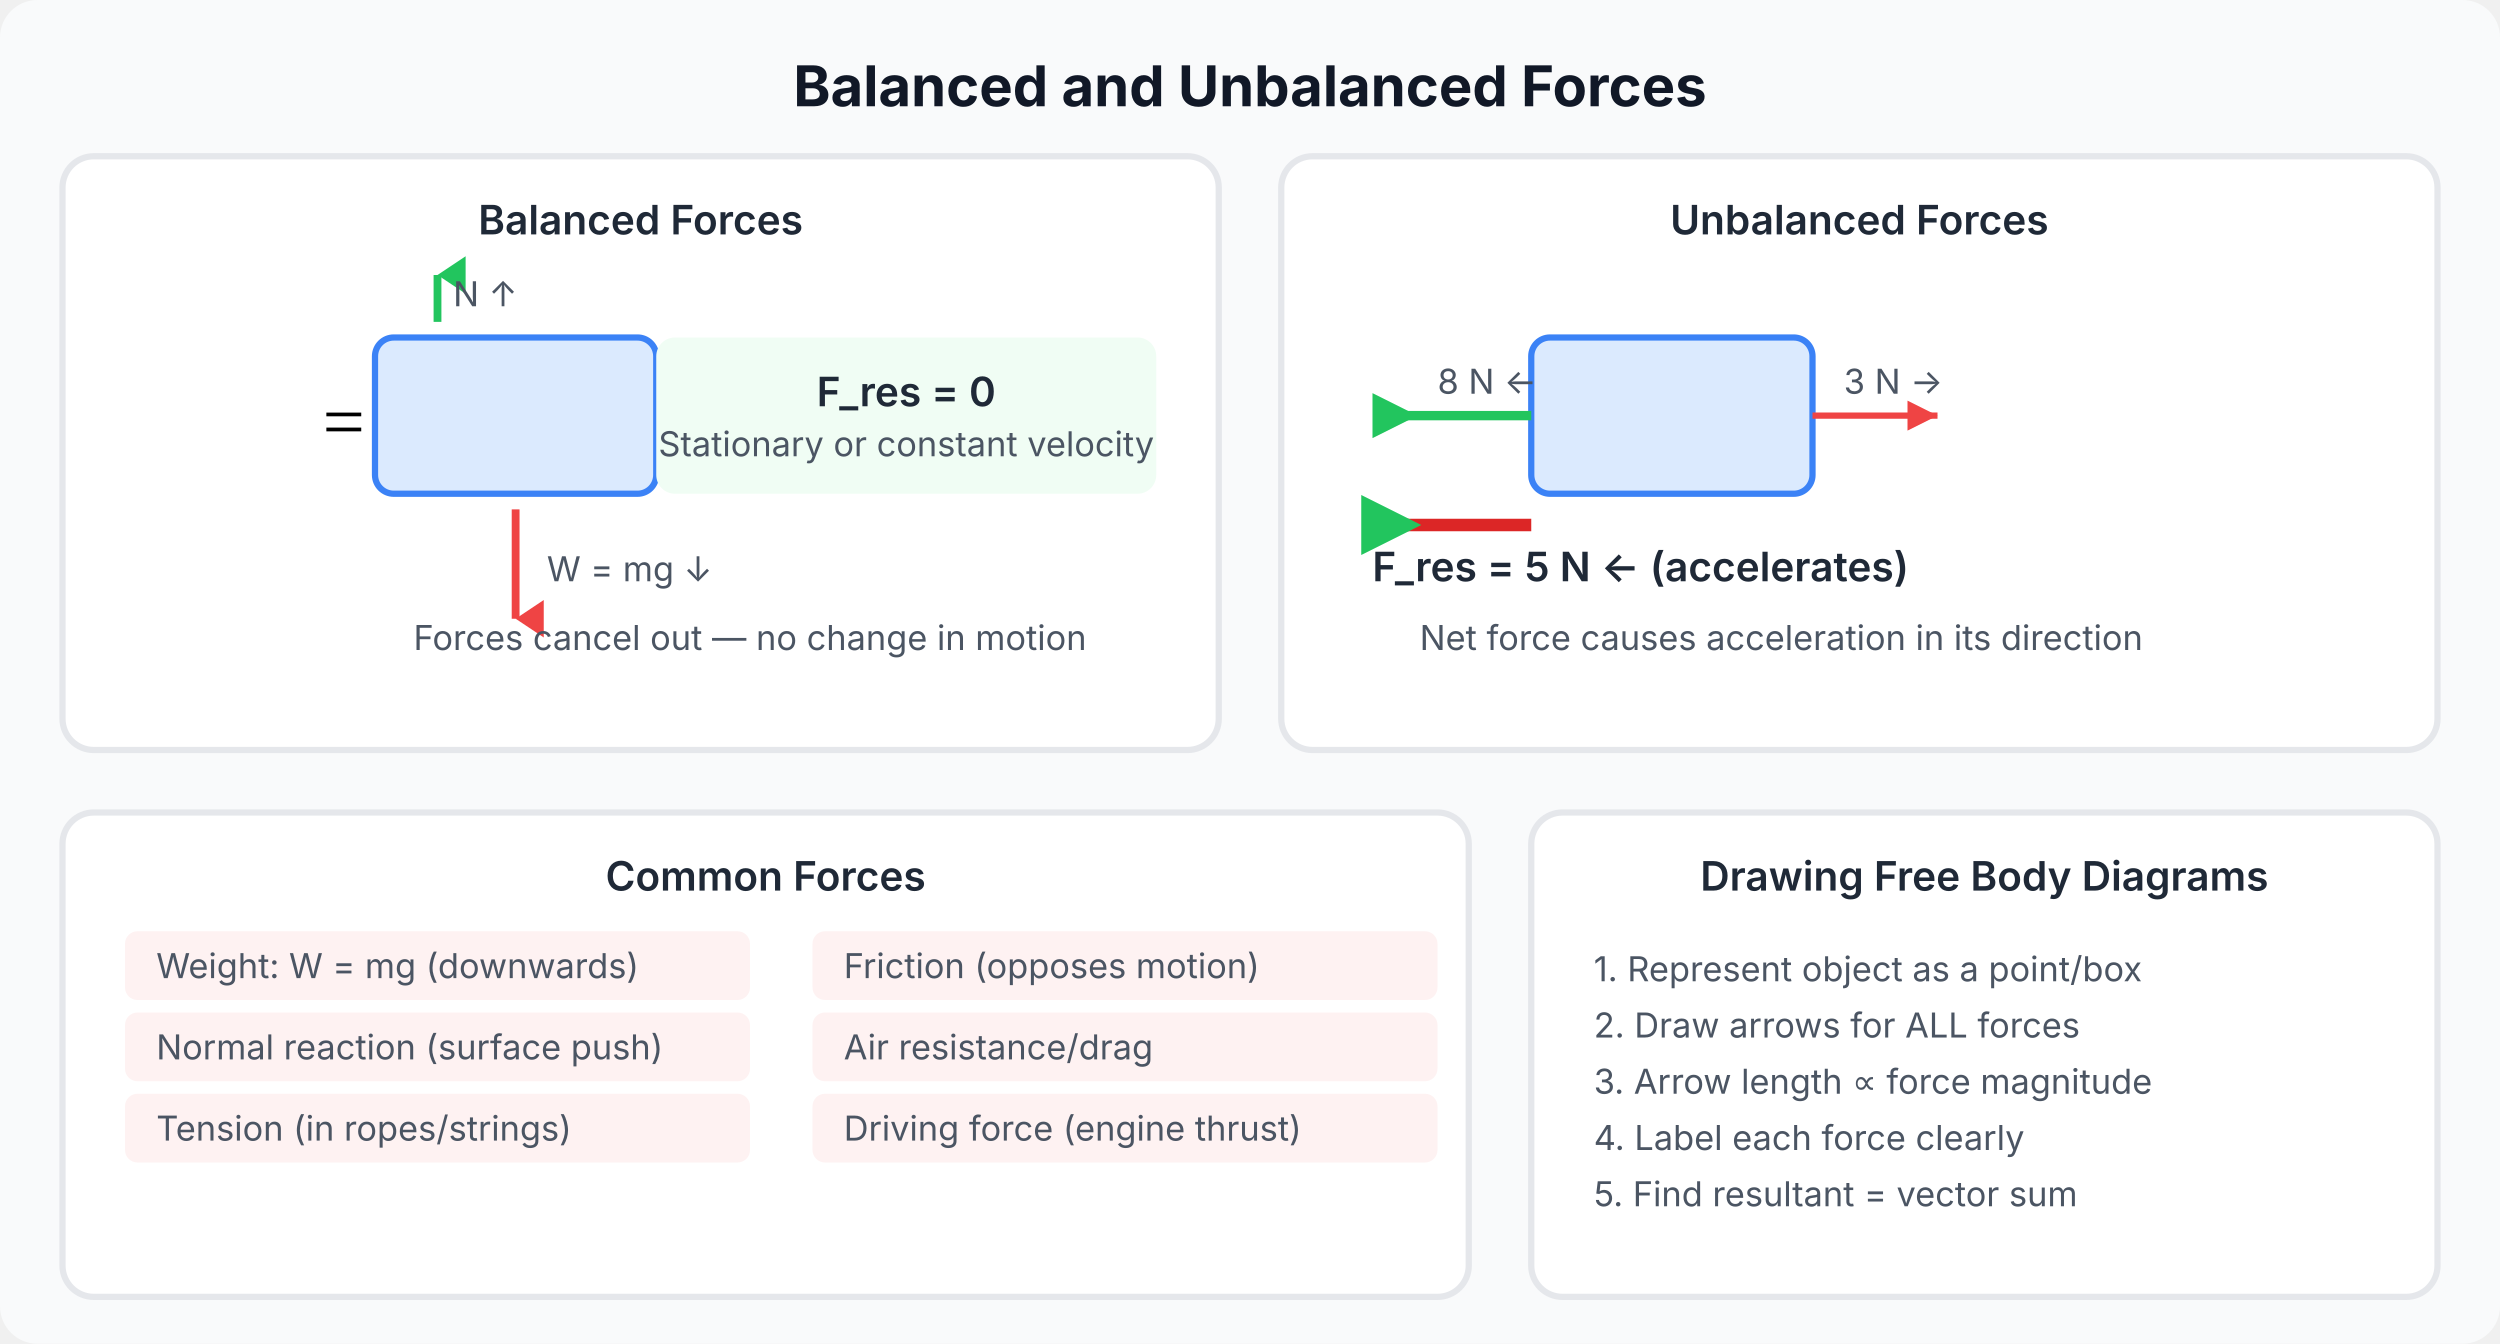
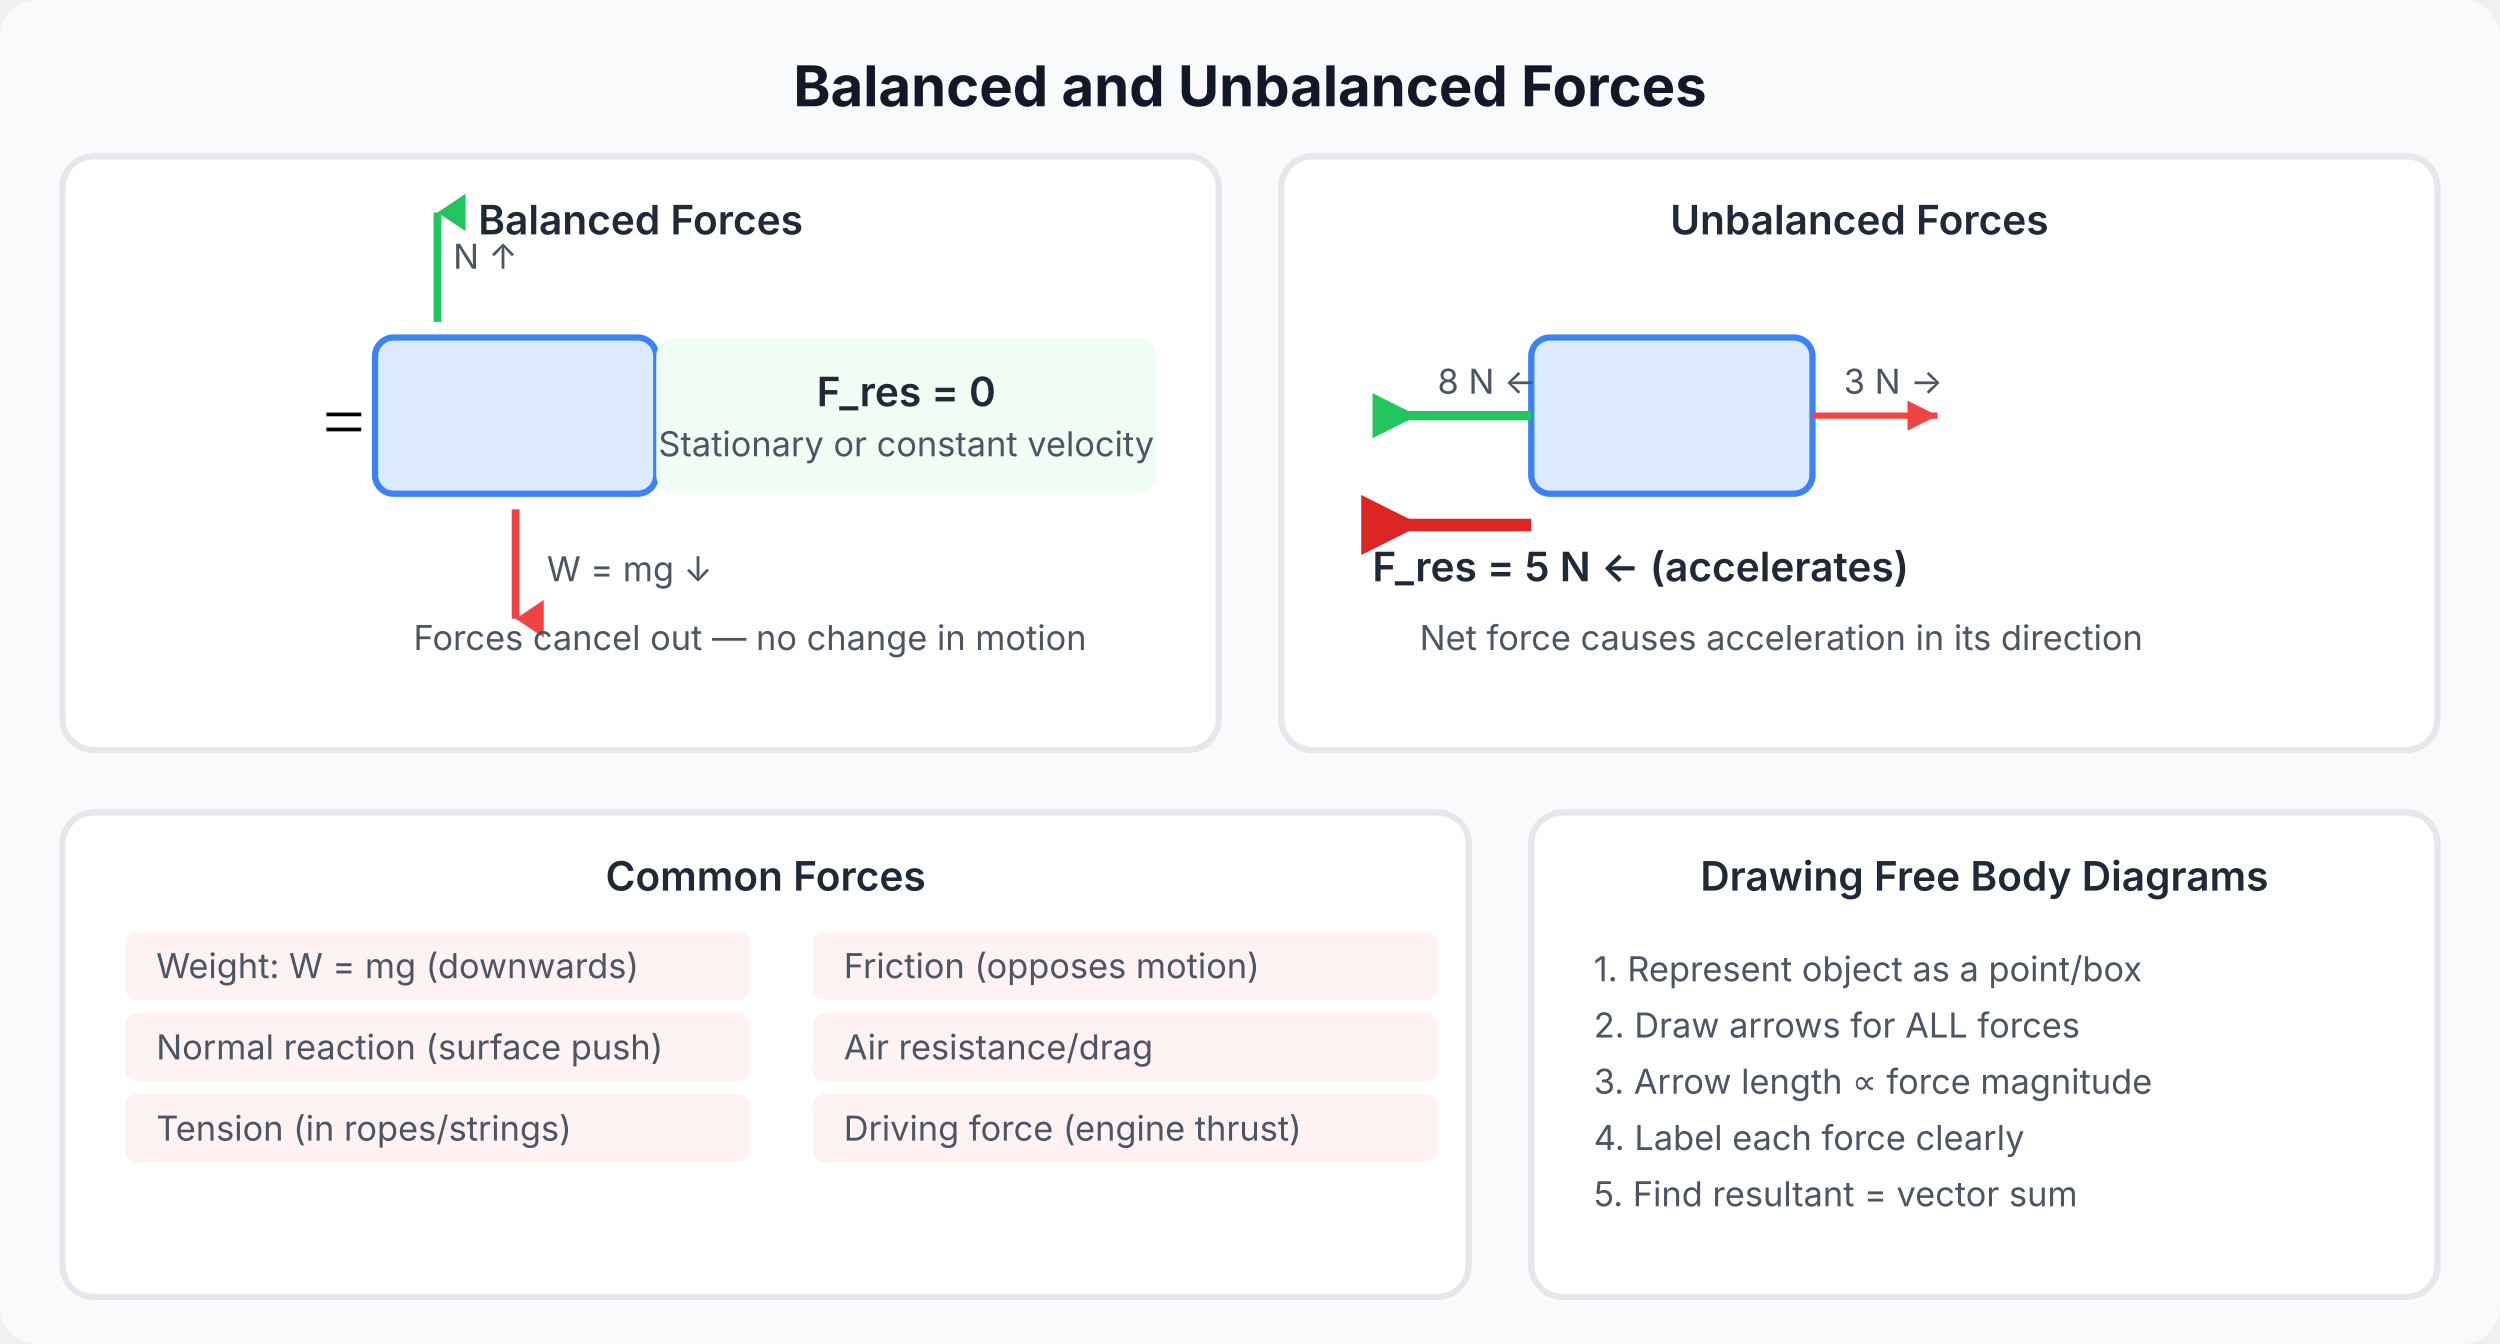
<svg xmlns="http://www.w3.org/2000/svg" viewBox="0 0 800 430" role="img" aria-labelledby="title desc">
  <defs>
    <style>
      .title { font-family: system-ui, -apple-system, BlinkMacSystemFont, sans-serif; font-size: 18px; font-weight: 700; fill: #111827; }
      .label { font-family: system-ui, -apple-system, BlinkMacSystemFont, sans-serif; font-size: 13px; font-weight: 600; fill: #1f2937; }
      .sublabel { font-family: system-ui, -apple-system, BlinkMacSystemFont, sans-serif; font-size: 11px; fill: #4b5563; }
      .line { stroke: #6b7280; stroke-width: 1.5; fill: none; }
      .box { fill: #ffffff; stroke: #e5e7eb; stroke-width: 2; }
    </style>
  </defs>
  <rect width="800" height="430" fill="#f9fafb" rx="12" />
  <text x="400" y="34" text-anchor="middle" class="title">Balanced and Unbalanced Forces</text>
  <rect x="20" y="50" width="370" height="190" rx="10" class="box" />
  <text x="205" y="75" text-anchor="middle" class="label" fill="#22c55e">Balanced Forces</text>
  <g transform="translate(40, 88)">
    <rect x="80" y="20" width="90" height="50" rx="6" fill="#dbeafe" stroke="#3b82f6" stroke-width="2" />
    <line x1="125" y1="75" x2="125" y2="110" stroke="#ef4444" stroke-width="2.5" marker-end="url(#arrD2)" />
    <text x="135" y="98" class="sublabel" fill="#dc2626">W = mg ↓</text>
-     <line x1="100" y1="15" x2="100" y2="0" stroke="#22c55e" stroke-width="2.5" marker-end="url(#arrU)" />
-     <text x="105" y="10" class="sublabel" fill="#22c55e">N ↑</text>
+     <line x1="100" y1="15" x2="100" y2="-20" stroke="#22c55e" stroke-width="2.5" marker-end="url(#arrU)" />
+     <text x="105" y="-2" class="sublabel" fill="#22c55e">N ↑</text>
    <text x="70" y="55" text-anchor="middle" class="formula" font-size="24">=</text>
    <rect x="170" y="20" width="160" height="50" rx="6" fill="#f0fdf4" />
    <text x="250" y="42" text-anchor="middle" class="label" fill="#22c55e">F_res = 0</text>
    <text x="250" y="58" text-anchor="middle" class="sublabel">Stationary or constant velocity</text>
    <text x="200" y="120" text-anchor="middle" class="sublabel">Forces cancel out — no change in motion</text>
  </g>
  <rect x="410" y="50" width="370" height="190" rx="10" class="box" />
  <text x="595" y="75" text-anchor="middle" class="label" fill="#dc2626">Unbalanced Forces</text>
  <g transform="translate(430, 88)">
    <rect x="60" y="20" width="90" height="50" rx="6" fill="#dbeafe" stroke="#3b82f6" stroke-width="2" />
    <line x1="60" y1="45" x2="20" y2="45" stroke="#22c55e" stroke-width="3" marker-end="url(#arrL2)" />
    <text x="30" y="38" class="sublabel" fill="#22c55e">8 N ←</text>
    <line x1="150" y1="45" x2="190" y2="45" stroke="#ef4444" stroke-width="2" marker-end="url(#arrR2)" />
    <text x="160" y="38" class="sublabel" fill="#dc2626">3 N →</text>
-     <line x1="60" y1="80" x2="20" y2="80" stroke="#dc2626" stroke-width="4" marker-end="url(#arrL2)" />
+     <line x1="60" y1="80" x2="20" y2="80" stroke="#dc2626" stroke-width="4" marker-end="url(#arrL5)" />
    <text x="95" y="98" text-anchor="middle" class="label" fill="#dc2626">F_res = 5 N ← (accelerates)</text>
    <text x="140" y="120" text-anchor="middle" class="sublabel">Net force causes acceleration in its direction</text>
  </g>
  <marker id="arrD2" viewBox="0 0 10 10" refX="5" refY="8" markerWidth="6" markerHeight="6" orient="auto">
    <path d="M1,2 L5,8 L9,2" fill="#ef4444" />
  </marker>
  <marker id="arrU" viewBox="0 0 10 10" refX="5" refY="2" markerWidth="6" markerHeight="6" orient="auto">
    <path d="M1,8 L5,2 L9,8" fill="#22c55e" />
  </marker>
  <marker id="arrR2" viewBox="0 0 10 10" refX="8" refY="5" markerWidth="6" markerHeight="6" orient="auto">
    <path d="M0,1 L8,5 L0,9" fill="#ef4444" />
  </marker>
  <marker id="arrL2" viewBox="0 0 10 10" refX="2" refY="5" markerWidth="6" markerHeight="6" orient="auto">
    <path d="M8,1 L0,5 L8,9" fill="#22c55e" />
+   </marker>
+   <marker id="arrL5" viewBox="0 0 10 10" refX="2" refY="5" markerWidth="6" markerHeight="6" orient="auto">
+     <path d="M8,1 L0,5 L8,9" fill="#dc2626" />
  </marker>
  <rect x="20" y="260" width="450" height="155" rx="10" class="box" />
  <text x="245" y="285" text-anchor="middle" class="label">Common Forces</text>
  <g transform="translate(40, 298)">
    <rect x="0" y="0" width="200" height="22" rx="4" fill="#fef2f2" />
    <text x="10" y="15" class="sublabel">Weight: W = mg (downwards)</text>
    <rect x="0" y="26" width="200" height="22" rx="4" fill="#fef2f2" />
    <text x="10" y="41" class="sublabel">Normal reaction (surface push)</text>
    <rect x="0" y="52" width="200" height="22" rx="4" fill="#fef2f2" />
    <text x="10" y="67" class="sublabel">Tension (in ropes/strings)</text>
    <rect x="220" y="0" width="200" height="22" rx="4" fill="#fef2f2" />
    <text x="230" y="15" class="sublabel">Friction (opposes motion)</text>
    <rect x="220" y="26" width="200" height="22" rx="4" fill="#fef2f2" />
    <text x="230" y="41" class="sublabel">Air resistance/drag</text>
    <rect x="220" y="52" width="200" height="22" rx="4" fill="#fef2f2" />
    <text x="230" y="67" class="sublabel">Driving force (engine thrust)</text>
  </g>
  <rect x="490" y="260" width="290" height="155" rx="10" class="box" />
  <text x="635" y="285" text-anchor="middle" class="label">Drawing Free Body Diagrams</text>
  <g transform="translate(510, 300)">
    <text x="0" y="14" class="sublabel">1. Represent object as a point/box</text>
    <text x="0" y="32" class="sublabel">2. Draw arrows for ALL forces</text>
    <text x="0" y="50" class="sublabel">3. Arrow length ∝ force magnitude</text>
    <text x="0" y="68" class="sublabel">4. Label each force clearly</text>
    <text x="0" y="86" class="sublabel">5. Find resultant = vector sum</text>
  </g>
</svg>
